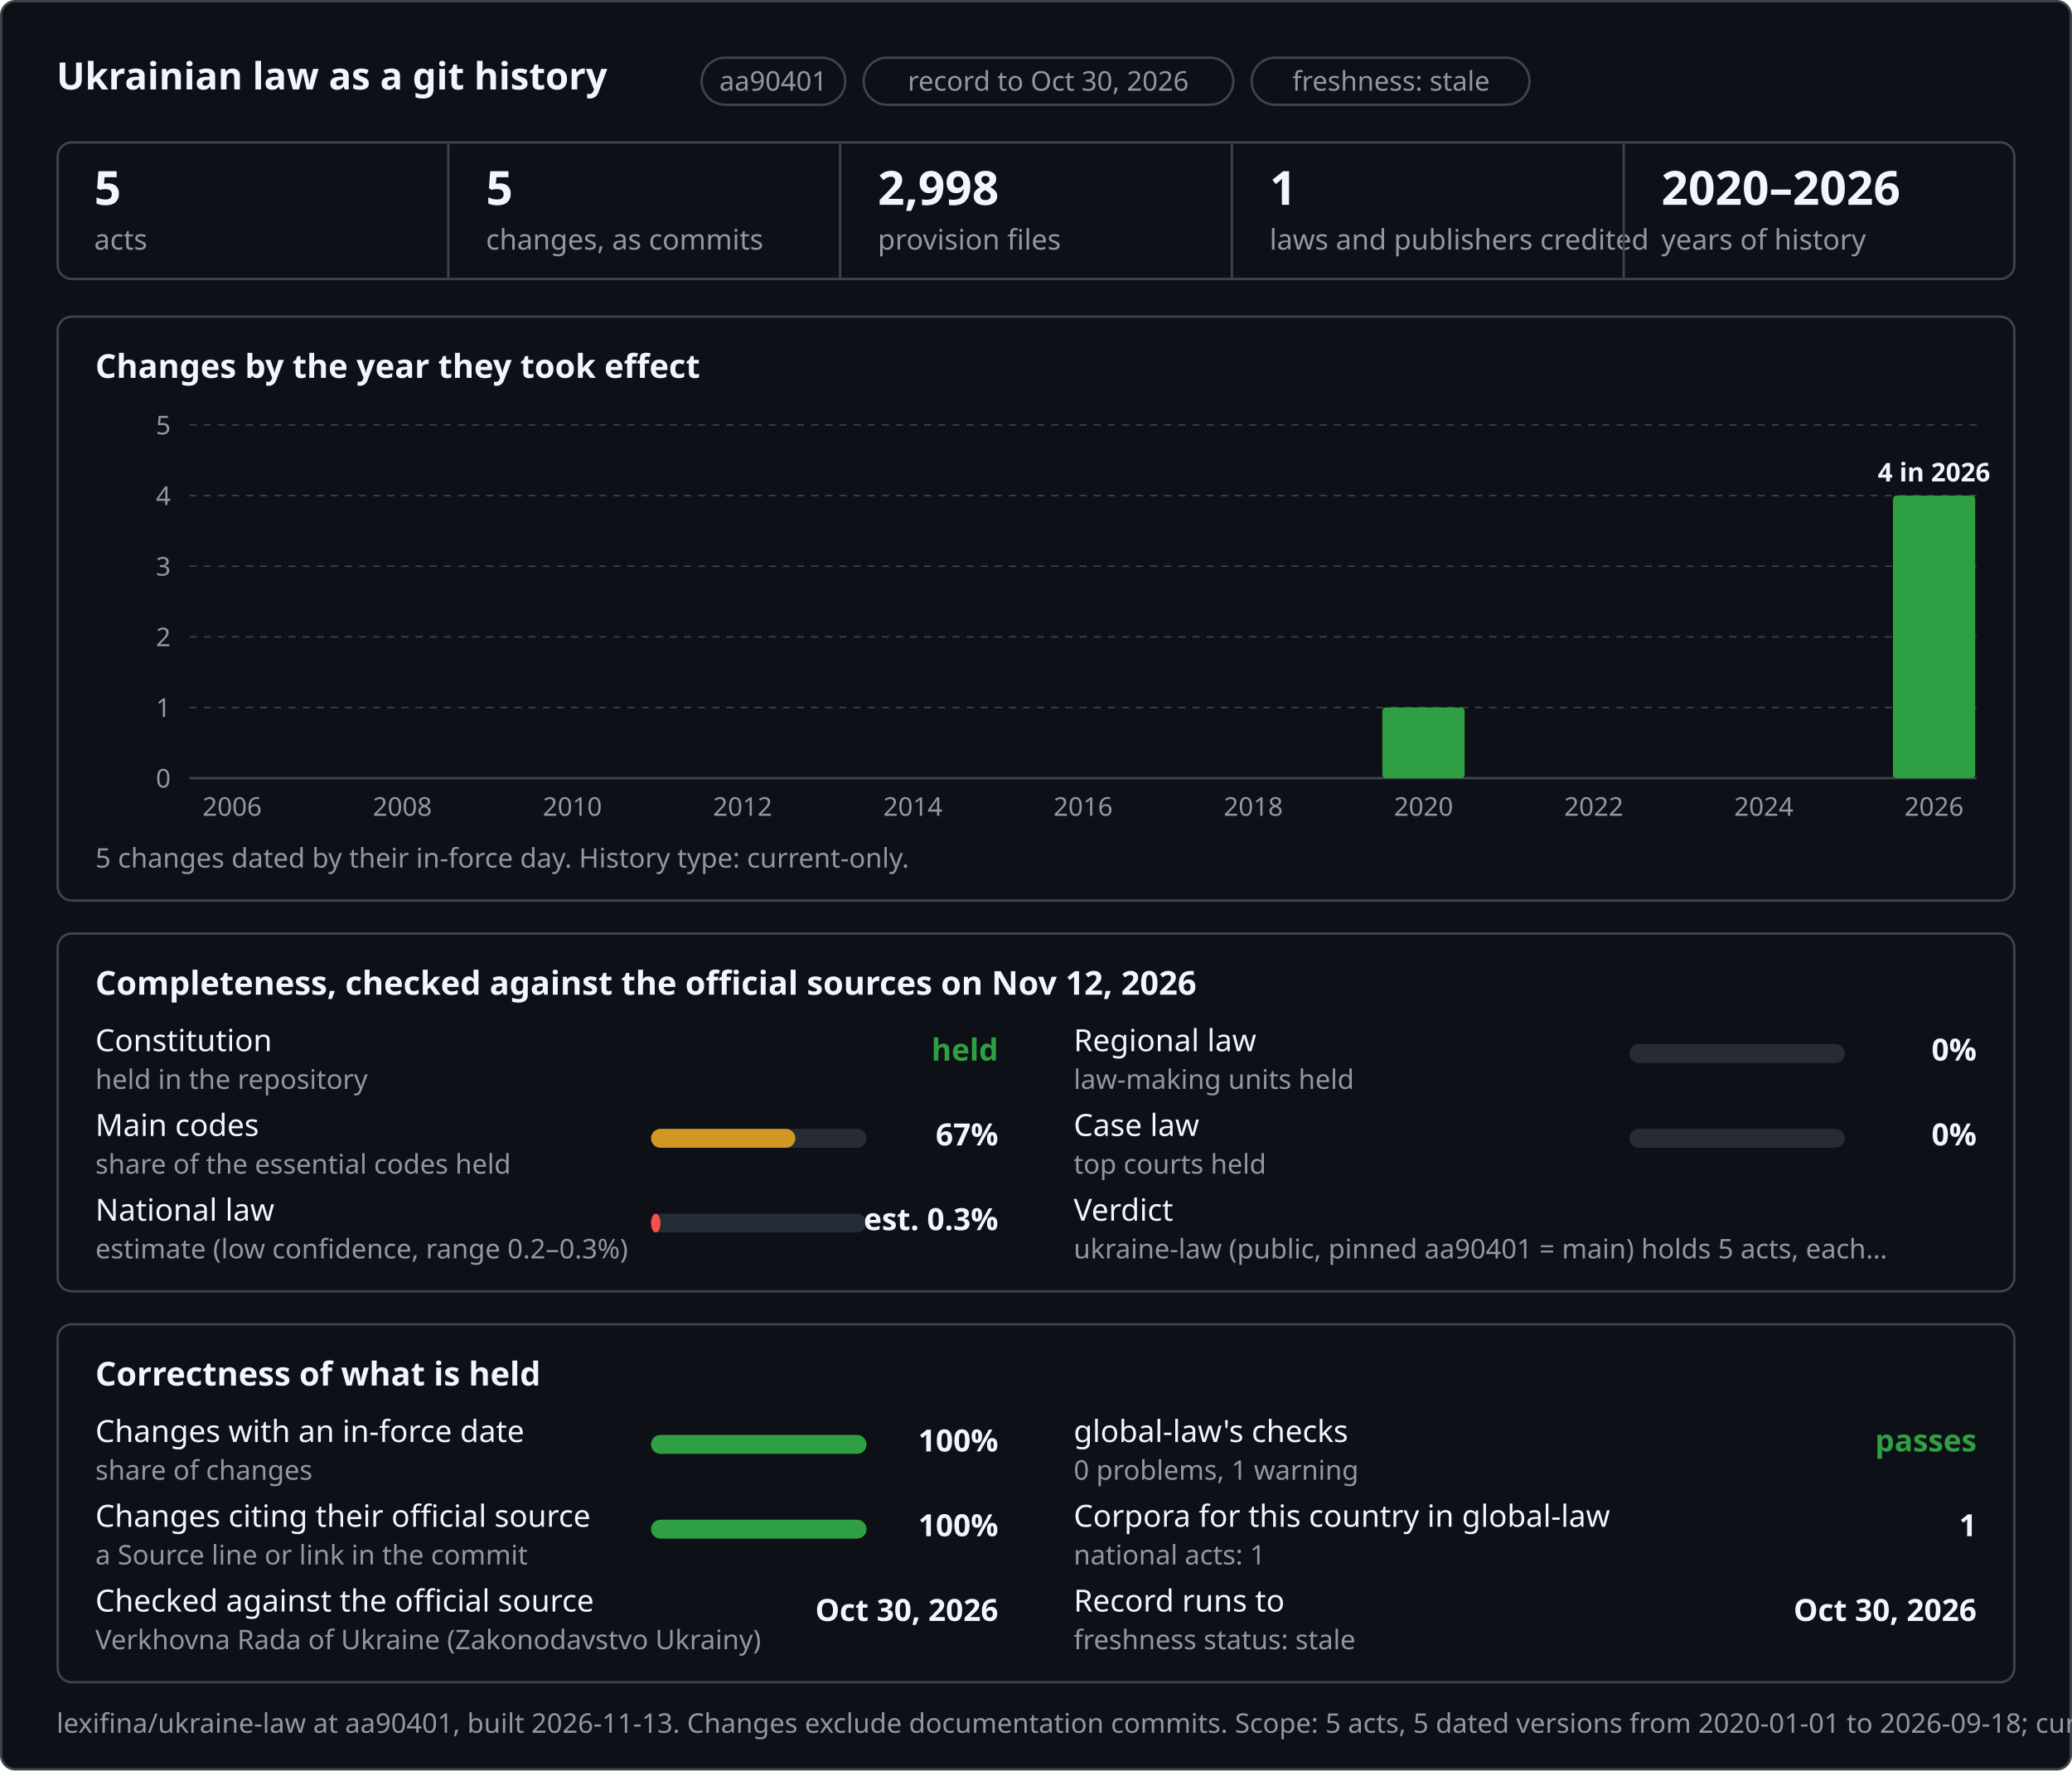
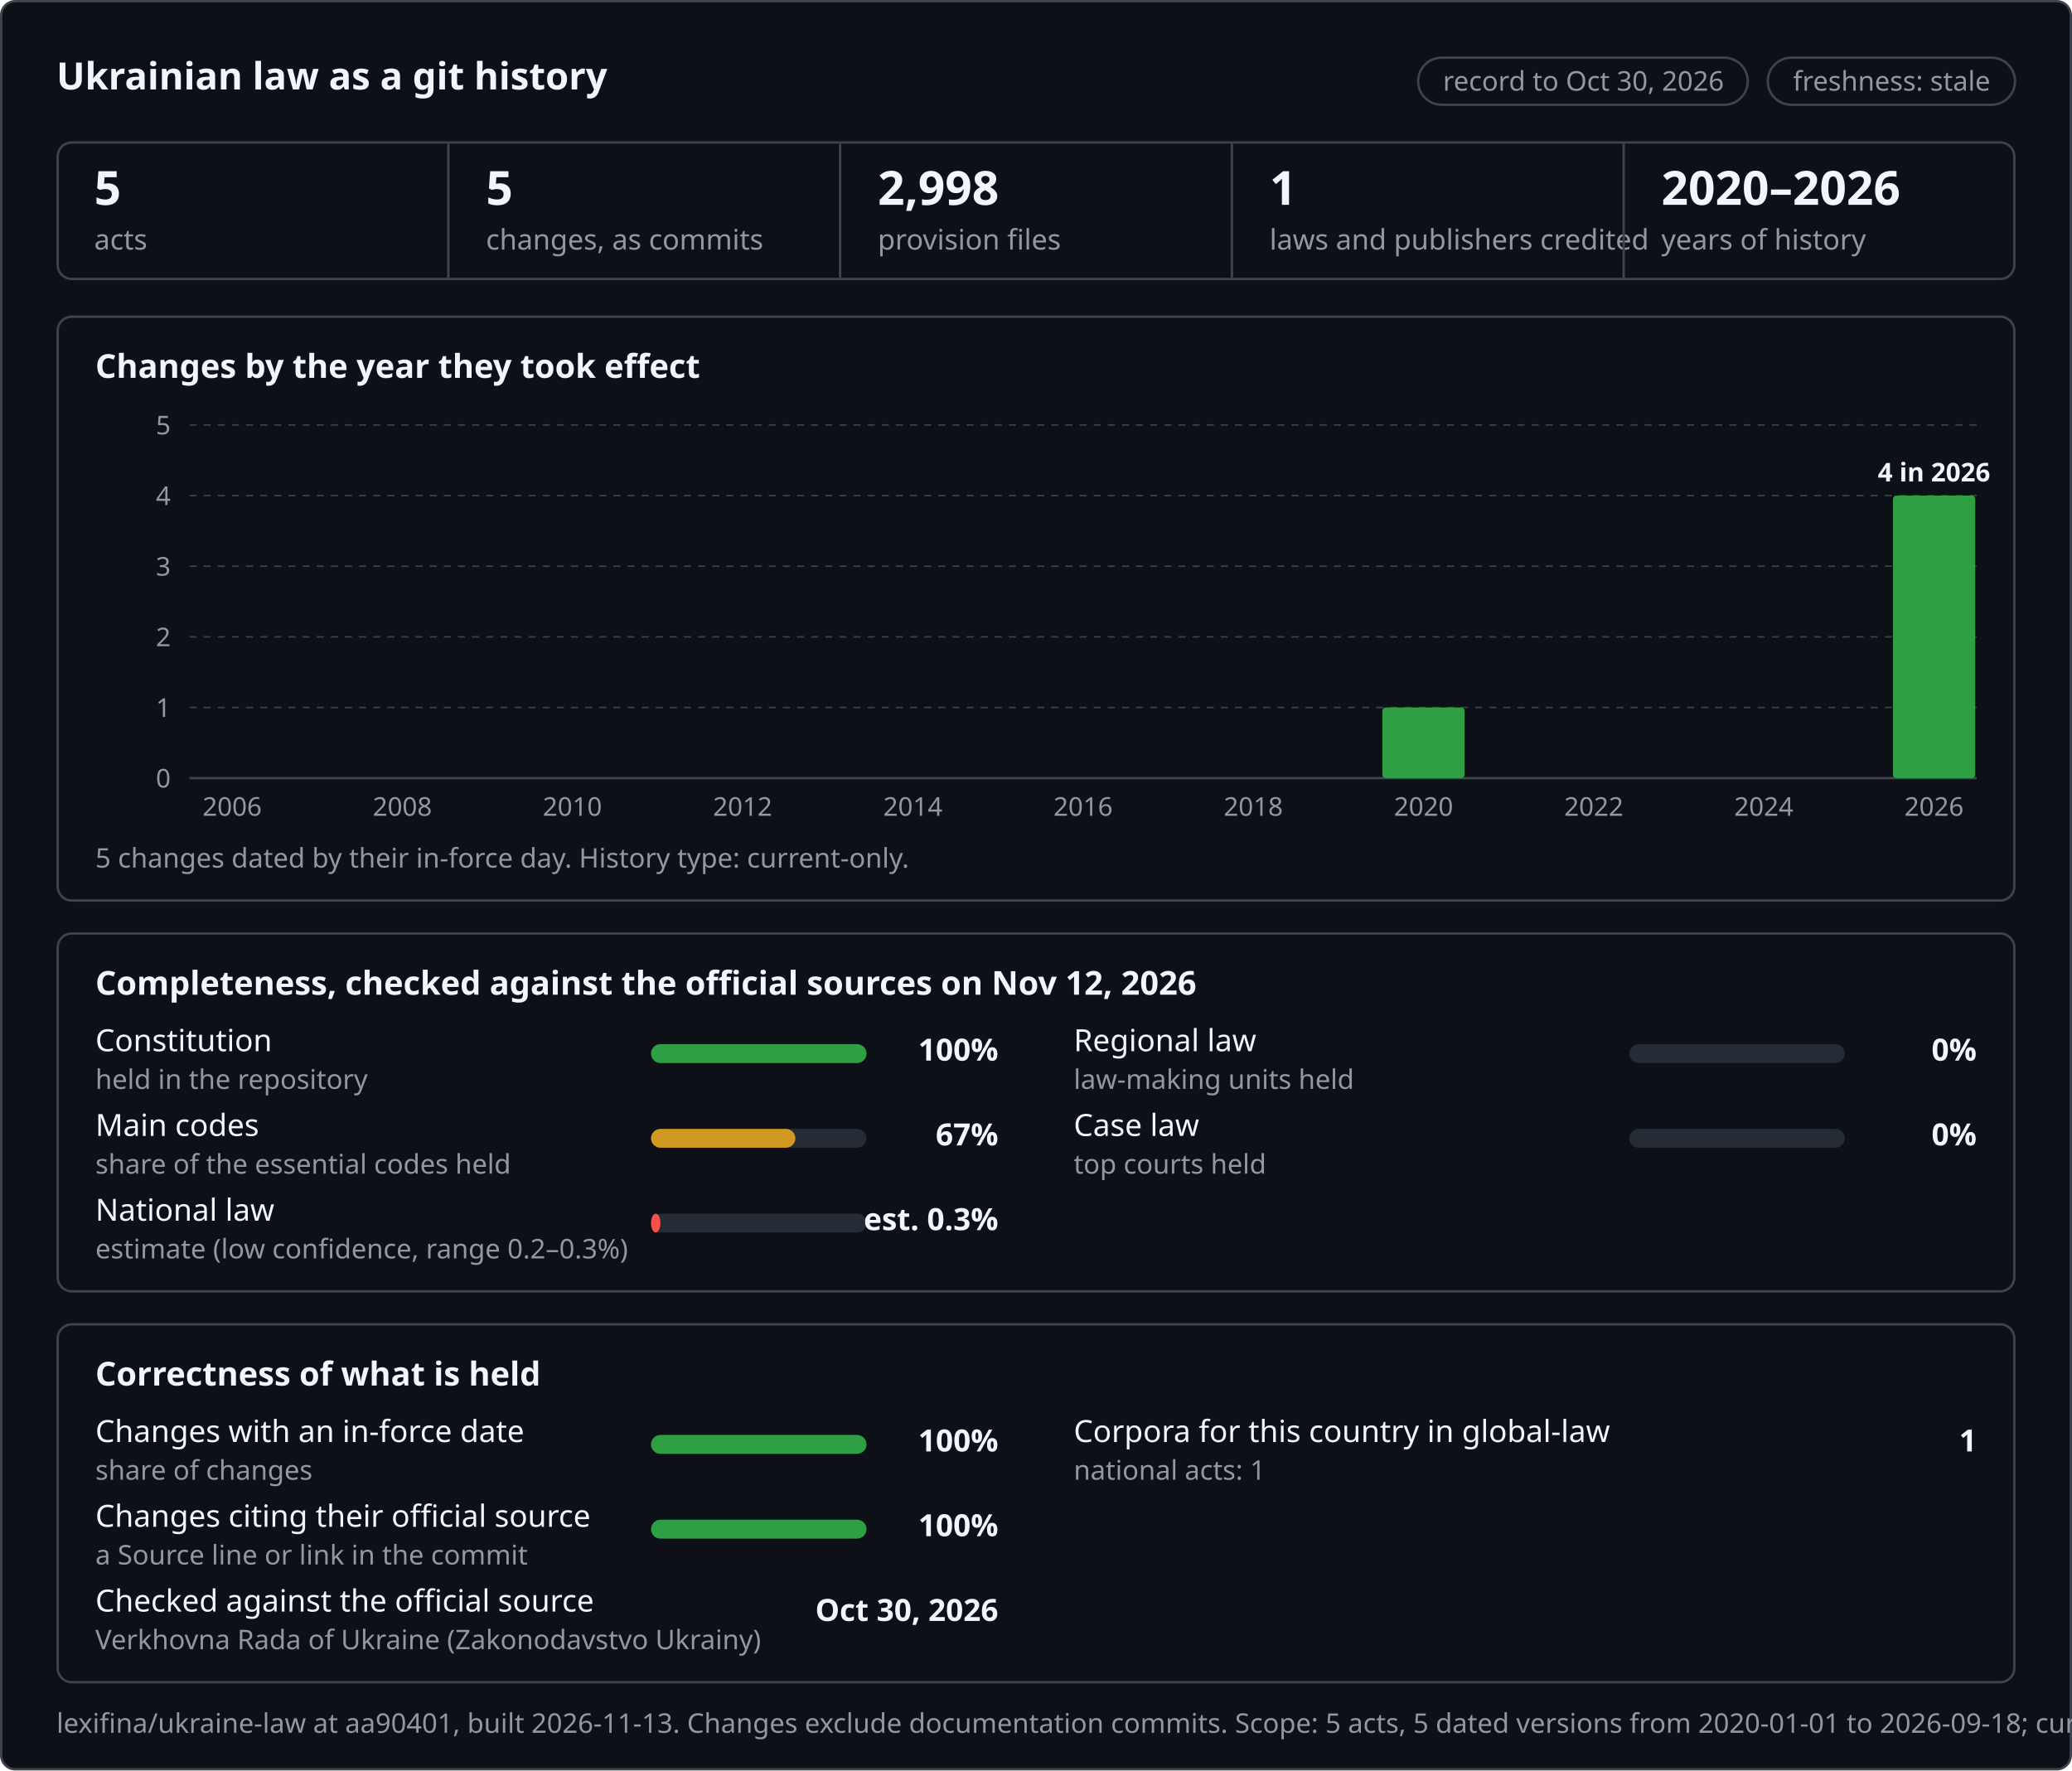
<svg xmlns="http://www.w3.org/2000/svg" width="880" height="752" viewBox="0 0 880 752" font-family="-apple-system,BlinkMacSystemFont,Segoe UI,Noto Sans,Helvetica,Arial,sans-serif">
  <rect x="0.5" y="0.5" width="879" height="751" rx="6" fill="#0d1117" stroke="#3d444d" />
  <text x="24" y="38" font-size="16" font-weight="600" fill="#f0f6fc">Ukrainian law as a git history</text>
-   <rect x="298.0" y="24.5" width="61" height="20" rx="10" fill="none" stroke="#3d444d" />
-   <text x="328.4" y="38.5" font-size="11.5" font-weight="500" text-anchor="middle" fill="#9198a1">aa90401</text>
-   <rect x="366.8" y="24.5" width="157" height="20" rx="10" fill="none" stroke="#3d444d" />
-   <text x="445.2" y="38.5" font-size="11.5" font-weight="500" text-anchor="middle" fill="#9198a1">record to Oct 30, 2026</text>
-   <rect x="531.6" y="24.5" width="118" height="20" rx="10" fill="none" stroke="#3d444d" />
-   <text x="590.8" y="38.5" font-size="11.5" font-weight="500" text-anchor="middle" fill="#9198a1">freshness: stale</text>
+   <rect x="602.3" y="24.5" width="140" height="20" rx="10" fill="none" stroke="#3d444d" />
+   <text x="672.5" y="38.5" font-size="11.5" font-weight="500" text-anchor="middle" fill="#9198a1">record to Oct 30, 2026</text>
+   <rect x="750.8" y="24.5" width="105" height="20" rx="10" fill="none" stroke="#3d444d" />
+   <text x="803.4" y="38.5" font-size="11.5" font-weight="500" text-anchor="middle" fill="#9198a1">freshness: stale</text>
  <rect x="24.5" y="60.5" width="831" height="58" rx="6" fill="#0d1117" stroke="#3d444d" />
  <text x="40.0" y="87" font-size="20" font-weight="600" fill="#f0f6fc">5</text>
  <text x="40.0" y="106" font-size="12" fill="#9198a1">acts</text>
  <line x1="190.4" y1="61" x2="190.4" y2="118" stroke="#3d444d" />
  <text x="206.4" y="87" font-size="20" font-weight="600" fill="#f0f6fc">5</text>
  <text x="206.4" y="106" font-size="12" fill="#9198a1">changes, as commits</text>
  <line x1="356.8" y1="61" x2="356.8" y2="118" stroke="#3d444d" />
  <text x="372.8" y="87" font-size="20" font-weight="600" fill="#f0f6fc">2,998</text>
  <text x="372.8" y="106" font-size="12" fill="#9198a1">provision files</text>
  <line x1="523.2" y1="61" x2="523.2" y2="118" stroke="#3d444d" />
  <text x="539.2" y="87" font-size="20" font-weight="600" fill="#f0f6fc">1</text>
-   <text x="539.2" y="106" font-size="12" fill="#9198a1">laws and publishers credited</text>
+   <text x="539.2" y="106" font-size="12" fill="#9198a1" textLength="142" lengthAdjust="spacingAndGlyphs">laws and publishers credited</text>
  <line x1="689.6" y1="61" x2="689.6" y2="118" stroke="#3d444d" />
  <text x="705.6" y="87" font-size="20" font-weight="600" fill="#f0f6fc">2020–2026</text>
  <text x="705.6" y="106" font-size="12" fill="#9198a1">years of history</text>
  <rect x="24.5" y="134.5" width="831" height="248" rx="6" fill="#0d1117" stroke="#3d444d" />
  <text x="40.5" y="160.5" font-size="14" font-weight="600" fill="#f0f6fc">Changes by the year they took effect</text>
  <line x1="80.5" y1="330.5" x2="839.5" y2="330.5" stroke="#3d444d" stroke-width="1" />
  <text x="72.5" y="334.5" font-size="11" text-anchor="end" fill="#9198a1">0</text>
  <line x1="80.5" y1="300.5" x2="839.5" y2="300.5" stroke="#3d444d" stroke-width="0.6" stroke-dasharray="3 3" />
  <text x="72.5" y="304.5" font-size="11" text-anchor="end" fill="#9198a1">1</text>
  <line x1="80.5" y1="270.5" x2="839.5" y2="270.5" stroke="#3d444d" stroke-width="0.6" stroke-dasharray="3 3" />
  <text x="72.5" y="274.5" font-size="11" text-anchor="end" fill="#9198a1">2</text>
  <line x1="80.5" y1="240.5" x2="839.5" y2="240.5" stroke="#3d444d" stroke-width="0.6" stroke-dasharray="3 3" />
  <text x="72.5" y="244.5" font-size="11" text-anchor="end" fill="#9198a1">3</text>
  <line x1="80.5" y1="210.5" x2="839.5" y2="210.5" stroke="#3d444d" stroke-width="0.6" stroke-dasharray="3 3" />
  <text x="72.5" y="214.5" font-size="11" text-anchor="end" fill="#9198a1">4</text>
  <line x1="80.5" y1="180.5" x2="839.5" y2="180.5" stroke="#3d444d" stroke-width="0.6" stroke-dasharray="3 3" />
  <text x="72.5" y="184.5" font-size="11" text-anchor="end" fill="#9198a1">5</text>
  <text x="98.6" y="346.5" font-size="11" text-anchor="middle" fill="#9198a1">2006</text>
  <text x="170.9" y="346.5" font-size="11" text-anchor="middle" fill="#9198a1">2008</text>
  <text x="243.1" y="346.5" font-size="11" text-anchor="middle" fill="#9198a1">2010</text>
  <text x="315.4" y="346.5" font-size="11" text-anchor="middle" fill="#9198a1">2012</text>
  <text x="387.7" y="346.5" font-size="11" text-anchor="middle" fill="#9198a1">2014</text>
  <text x="460.0" y="346.5" font-size="11" text-anchor="middle" fill="#9198a1">2016</text>
  <text x="532.3" y="346.5" font-size="11" text-anchor="middle" fill="#9198a1">2018</text>
  <rect x="587.10" y="300.5" width="34.94" height="30.0" rx="1.5" fill="#2ea043" />
  <text x="604.6" y="346.5" font-size="11" text-anchor="middle" fill="#9198a1">2020</text>
  <text x="676.9" y="346.5" font-size="11" text-anchor="middle" fill="#9198a1">2022</text>
  <text x="749.1" y="346.5" font-size="11" text-anchor="middle" fill="#9198a1">2024</text>
  <rect x="803.96" y="210.5" width="34.94" height="120.0" rx="1.5" fill="#2ea043" />
  <text x="821.4" y="346.5" font-size="11" text-anchor="middle" fill="#9198a1">2026</text>
  <text x="821.4" y="204.5" font-size="11" font-weight="600" text-anchor="middle" fill="#f0f6fc">4 in 2026</text>
  <text x="40.5" y="368.5" font-size="11.5" fill="#9198a1">5 changes dated by their in-force day. History type: current-only.</text>
  <rect x="24.5" y="396.5" width="831" height="152" rx="6" fill="#0d1117" stroke="#3d444d" />
  <text x="40.5" y="422.5" font-size="14" font-weight="600" fill="#f0f6fc">Completeness, checked against the official sources on Nov 12, 2026</text>
  <text x="40.5" y="446.5" font-size="13" fill="#f0f6fc">Constitution</text>
  <text x="40.5" y="462.5" font-size="11.5" fill="#9198a1">held in the repository</text>
-   <text x="424.0" y="450.5" font-size="13" font-weight="600" text-anchor="end" fill="#2ea043">held</text>
+   <g>
+     <rect x="276.5" y="443.5" width="91.5" height="8" rx="4" fill="#262c36" />
+     <rect x="276.5" y="443.5" width="91.5" height="8" rx="4" fill="#2ea043" />
+   </g>
+   <text x="424.0" y="450.5" font-size="13" font-weight="600" text-anchor="end" fill="#f0f6fc">100%</text>
  <text x="40.5" y="482.5" font-size="13" fill="#f0f6fc">Main codes</text>
  <text x="40.5" y="498.5" font-size="11.5" fill="#9198a1">share of the essential codes held</text>
  <g>
    <rect x="276.5" y="479.5" width="91.5" height="8" rx="4" fill="#262c36" />
    <rect x="276.5" y="479.5" width="61.3" height="8" rx="4" fill="#d29922" />
  </g>
  <text x="424.0" y="486.5" font-size="13" font-weight="600" text-anchor="end" fill="#f0f6fc">67%</text>
  <text x="40.5" y="518.5" font-size="13" fill="#f0f6fc">National law</text>
  <text x="40.5" y="534.5" font-size="11.5" fill="#9198a1">estimate (low confidence, range 0.2–0.3%)</text>
  <g>
    <rect x="276.5" y="515.5" width="91.5" height="8" rx="4" fill="#262c36" />
    <rect x="276.5" y="515.5" width="4.0" height="8" rx="4" fill="#f85149" />
  </g>
  <text x="424.0" y="522.5" font-size="13" font-weight="600" text-anchor="end" fill="#f0f6fc">est. 0.3%</text>
  <text x="456.0" y="446.5" font-size="13" fill="#f0f6fc">Regional law</text>
  <text x="456.0" y="462.5" font-size="11.5" fill="#9198a1">law-making units held</text>
  <g>
    <rect x="692.0" y="443.5" width="91.5" height="8" rx="4" fill="#262c36" />
  </g>
  <text x="839.5" y="450.5" font-size="13" font-weight="600" text-anchor="end" fill="#f0f6fc">0%</text>
  <text x="456.0" y="482.5" font-size="13" fill="#f0f6fc">Case law</text>
  <text x="456.0" y="498.5" font-size="11.5" fill="#9198a1">top courts held</text>
  <g>
    <rect x="692.0" y="479.5" width="91.5" height="8" rx="4" fill="#262c36" />
  </g>
  <text x="839.5" y="486.5" font-size="13" font-weight="600" text-anchor="end" fill="#f0f6fc">0%</text>
-   <text x="456.0" y="518.5" font-size="13" fill="#f0f6fc">Verdict</text>
-   <text x="456.0" y="534.5" font-size="11.5" fill="#9198a1">ukraine-law (public, pinned aa90401 = main) holds 5 acts, each…</text>
-   <text x="839.5" y="522.5" font-size="13" font-weight="600" text-anchor="end" fill="#9198a1" />
  <rect x="24.5" y="562.5" width="831" height="152" rx="6" fill="#0d1117" stroke="#3d444d" />
  <text x="40.5" y="588.5" font-size="14" font-weight="600" fill="#f0f6fc">Correctness of what is held</text>
  <text x="40.5" y="612.5" font-size="13" fill="#f0f6fc">Changes with an in-force date</text>
  <text x="40.5" y="628.5" font-size="11.5" fill="#9198a1">share of changes</text>
  <g>
    <rect x="276.5" y="609.5" width="91.5" height="8" rx="4" fill="#262c36" />
    <rect x="276.5" y="609.5" width="91.5" height="8" rx="4" fill="#2ea043" />
  </g>
  <text x="424.0" y="616.5" font-size="13" font-weight="600" text-anchor="end" fill="#f0f6fc">100%</text>
  <text x="40.5" y="648.5" font-size="13" fill="#f0f6fc">Changes citing their official source</text>
  <text x="40.5" y="664.5" font-size="11.5" fill="#9198a1">a Source line or link in the commit</text>
  <g>
    <rect x="276.5" y="645.5" width="91.5" height="8" rx="4" fill="#262c36" />
    <rect x="276.5" y="645.5" width="91.5" height="8" rx="4" fill="#2ea043" />
  </g>
  <text x="424.0" y="652.5" font-size="13" font-weight="600" text-anchor="end" fill="#f0f6fc">100%</text>
  <text x="40.5" y="684.5" font-size="13" fill="#f0f6fc">Checked against the official source</text>
  <text x="40.5" y="700.5" font-size="11.5" fill="#9198a1">Verkhovna Rada of Ukraine (Zakonodavstvo Ukrainy)</text>
  <text x="424.0" y="688.5" font-size="13" font-weight="600" text-anchor="end" fill="#f0f6fc">Oct 30, 2026</text>
-   <text x="456.0" y="612.5" font-size="13" fill="#f0f6fc">global-law's checks</text>
-   <text x="456.0" y="628.5" font-size="11.5" fill="#9198a1">0 problems, 1 warning</text>
-   <text x="839.5" y="616.5" font-size="13" font-weight="600" text-anchor="end" fill="#2ea043">passes</text>
-   <text x="456.0" y="648.5" font-size="13" fill="#f0f6fc">Corpora for this country in global-law</text>
-   <text x="456.0" y="664.5" font-size="11.5" fill="#9198a1">national acts: 1</text>
-   <text x="839.5" y="652.5" font-size="13" font-weight="600" text-anchor="end" fill="#f0f6fc">1</text>
-   <text x="456.0" y="684.5" font-size="13" fill="#f0f6fc">Record runs to</text>
-   <text x="456.0" y="700.5" font-size="11.5" fill="#9198a1">freshness status: stale</text>
-   <text x="839.5" y="688.5" font-size="13" font-weight="600" text-anchor="end" fill="#f0f6fc">Oct 30, 2026</text>
-   <text x="24" y="736" font-size="11.5" fill="#9198a1">lexifina/ukraine-law at aa90401, built 2026-11-13. Changes exclude documentation commits. Scope: 5 acts, 5 dated versions from 2020-01-01 to 2026-09-18; current text only…</text>
+   <text x="456.0" y="612.5" font-size="13" fill="#f0f6fc">Corpora for this country in global-law</text>
+   <text x="456.0" y="628.5" font-size="11.5" fill="#9198a1">national acts: 1</text>
+   <text x="839.5" y="616.5" font-size="13" font-weight="600" text-anchor="end" fill="#f0f6fc">1</text>
+   <text x="24" y="736" font-size="11.5" fill="#9198a1" textLength="832" lengthAdjust="spacingAndGlyphs">lexifina/ukraine-law at aa90401, built 2026-11-13. Changes exclude documentation commits. Scope: 5 acts, 5 dated versions from 2020-01-01 to 2026-09-18; current text only…</text>
</svg>
